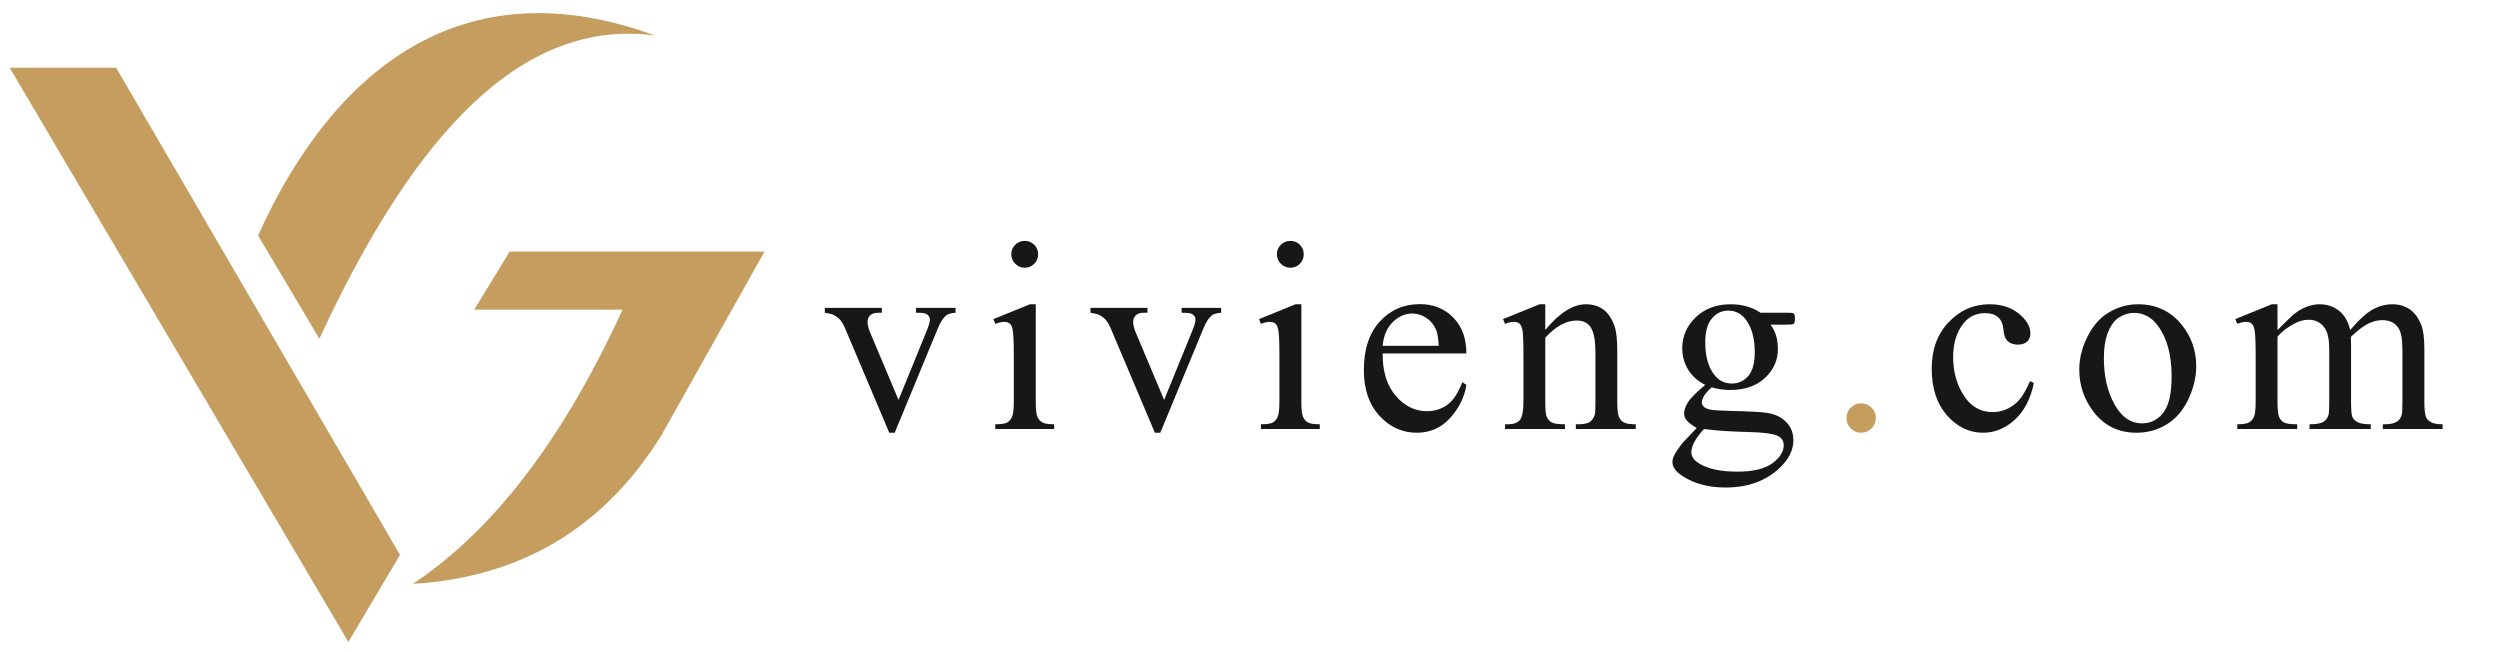
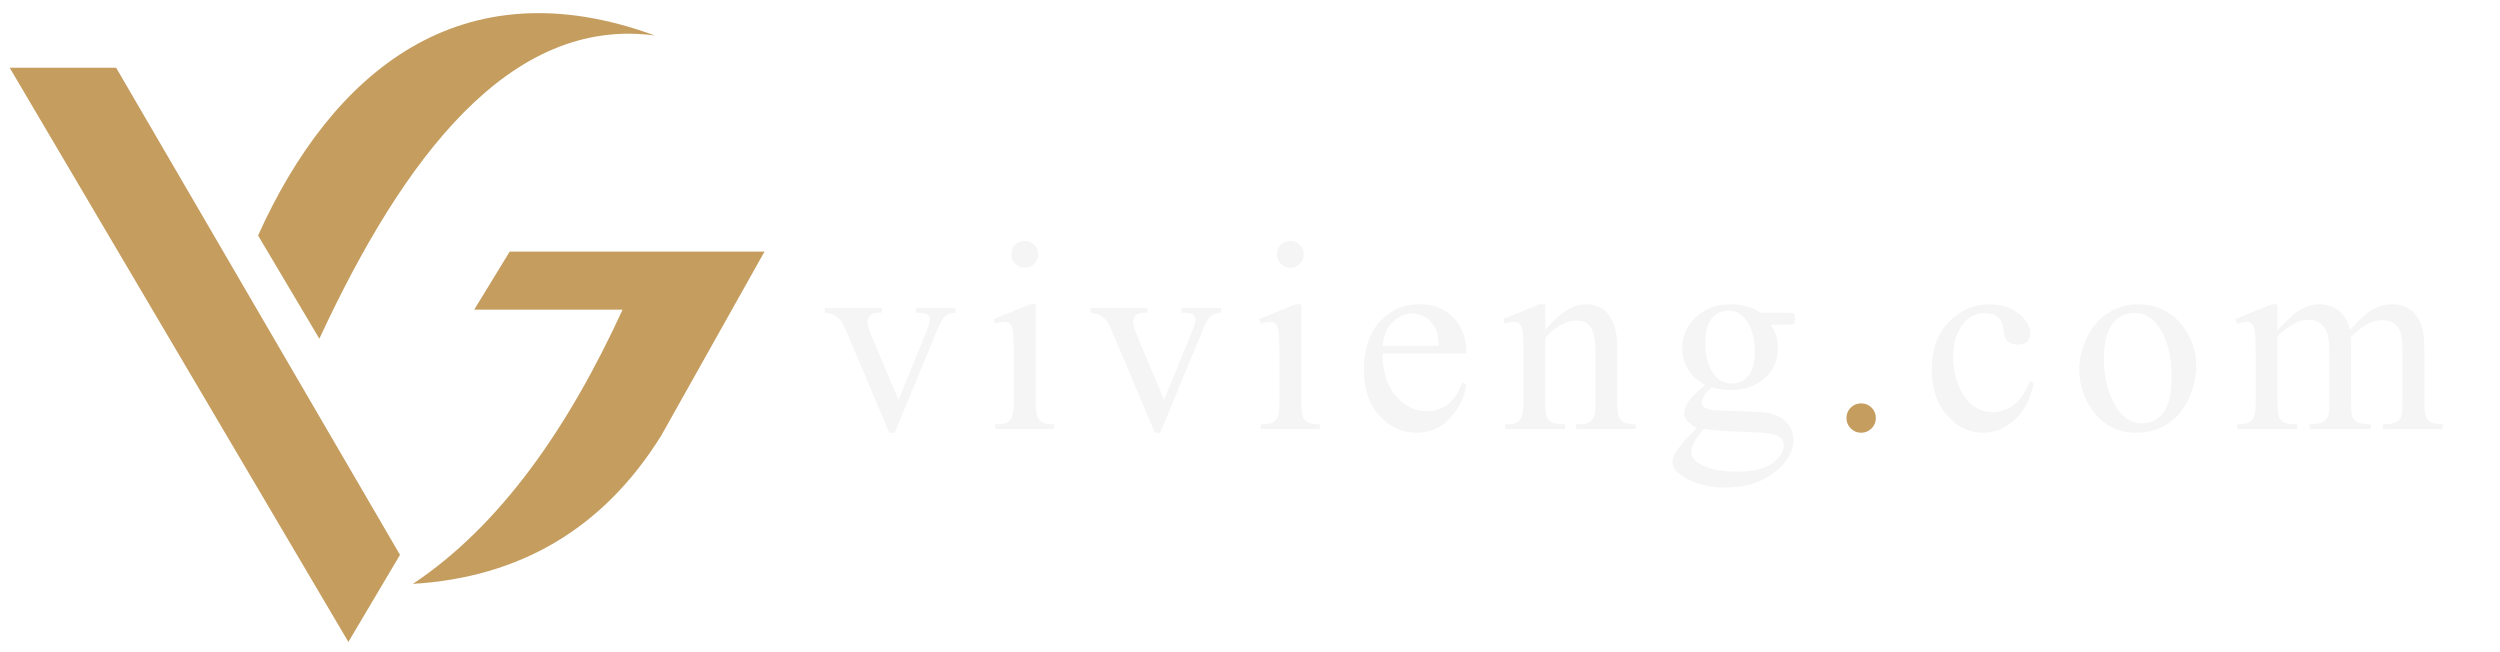
<svg xmlns="http://www.w3.org/2000/svg" width="775" height="202" viewBox="-3 -3 775 202" role="img" aria-labelledby="title">
  <g fill="#c59d5f">
    <path d="M0 18H33L121 169L105 196Z" />
    <path d="M77 70C100 19 140-14 200 8C155 2 122 46 96 102Z" />
    <path d="M155 75H234L202 132C184 161 158 176 125 178C152 160 173 130 190 93H144Z" />
  </g>
-   <g color="#171717">
+   <g color="#f5f5f5">
    <path fill="currentColor" d="M252.697 92.430L270.375 92.430L270.375 93.947L269.227 93.947Q267.627 93.947 266.786 94.727Q265.945 95.506 265.945 96.818Q265.945 98.254 266.807 100.223L275.543 120.977L284.320 99.443Q285.264 97.146 285.264 95.957Q285.264 95.383 284.936 95.014Q284.484 94.398 283.787 94.173Q283.090 93.947 280.957 93.947L280.957 92.430L293.221 92.430L293.221 93.947Q291.088 94.111 290.268 94.809Q288.832 96.039 287.684 98.910L274.354 131.148L272.672 131.148L259.260 99.443Q258.357 97.229 257.537 96.265Q256.717 95.301 255.445 94.645Q254.748 94.275 252.697 93.947Z" />
    <path fill="currentColor" d="M314.682 71.676Q316.404 71.676 317.614 72.886Q318.824 74.096 318.824 75.818Q318.824 77.541 317.614 78.771Q316.404 80.002 314.682 80.002Q312.959 80.002 311.729 78.771Q310.498 77.541 310.498 75.818Q310.498 74.096 311.708 72.886Q312.918 71.676 314.682 71.676ZM318.086 91.322L318.086 121.510Q318.086 125.037 318.599 126.206Q319.111 127.375 320.116 127.949Q321.121 128.523 323.787 128.523L323.787 130.000L305.535 130.000L305.535 128.523Q308.283 128.523 309.227 127.990Q310.170 127.457 310.724 126.227Q311.277 124.996 311.277 121.510L311.277 107.031Q311.277 100.920 310.908 99.115Q310.621 97.803 310.006 97.290Q309.391 96.777 308.324 96.777Q307.176 96.777 305.535 97.393L304.961 95.916L316.281 91.322Z" />
    <path fill="currentColor" d="M335.035 92.430L352.713 92.430L352.713 93.947L351.564 93.947Q349.965 93.947 349.124 94.727Q348.283 95.506 348.283 96.818Q348.283 98.254 349.145 100.223L357.881 120.977L366.658 99.443Q367.602 97.146 367.602 95.957Q367.602 95.383 367.273 95.014Q366.822 94.398 366.125 94.173Q365.428 93.947 363.295 93.947L363.295 92.430L375.559 92.430L375.559 93.947Q373.426 94.111 372.605 94.809Q371.170 96.039 370.021 98.910L356.691 131.148L355.010 131.148L341.598 99.443Q340.695 97.229 339.875 96.265Q339.055 95.301 337.783 94.645Q337.086 94.275 335.035 93.947Z" />
    <path fill="currentColor" d="M397.020 71.676Q398.742 71.676 399.952 72.886Q401.162 74.096 401.162 75.818Q401.162 77.541 399.952 78.771Q398.742 80.002 397.020 80.002Q395.297 80.002 394.066 78.771Q392.836 77.541 392.836 75.818Q392.836 74.096 394.046 72.886Q395.256 71.676 397.020 71.676ZM400.424 91.322L400.424 121.510Q400.424 125.037 400.937 126.206Q401.449 127.375 402.454 127.949Q403.459 128.523 406.125 128.523L406.125 130.000L387.873 130.000L387.873 128.523Q390.621 128.523 391.564 127.990Q392.508 127.457 393.062 126.227Q393.615 124.996 393.615 121.510L393.615 107.031Q393.615 100.920 393.246 99.115Q392.959 97.803 392.344 97.290Q391.729 96.777 390.662 96.777Q389.514 96.777 387.873 97.393L387.299 95.916L398.619 91.322Z" />
    <path fill="currentColor" d="M425.617 106.580Q425.576 114.947 429.678 119.705Q433.779 124.463 439.316 124.463Q443.008 124.463 445.735 122.433Q448.463 120.402 450.309 115.480L451.580 116.301Q450.719 121.920 446.576 126.534Q442.434 131.148 436.199 131.148Q429.432 131.148 424.612 125.878Q419.793 120.607 419.793 111.707Q419.793 102.068 424.735 96.675Q429.678 91.281 437.143 91.281Q443.459 91.281 447.520 95.444Q451.580 99.607 451.580 106.580ZM425.617 104.201L443.008 104.201Q442.803 100.592 442.146 99.115Q441.121 96.818 439.091 95.506Q437.061 94.193 434.846 94.193Q431.441 94.193 428.755 96.839Q426.068 99.484 425.617 104.201Z" />
    <path fill="currentColor" d="M476.035 99.279Q482.639 91.322 488.627 91.322Q491.703 91.322 493.918 92.860Q496.133 94.398 497.445 97.926Q498.348 100.387 498.348 105.473L498.348 121.510Q498.348 125.078 498.922 126.350Q499.373 127.375 500.378 127.949Q501.383 128.523 504.090 128.523L504.090 130.000L485.510 130.000L485.510 128.523L486.289 128.523Q488.914 128.523 489.960 127.724Q491.006 126.924 491.416 125.365Q491.580 124.750 491.580 121.510L491.580 106.129Q491.580 101.002 490.247 98.685Q488.914 96.367 485.756 96.367Q480.875 96.367 476.035 101.699L476.035 121.510Q476.035 125.324 476.486 126.227Q477.061 127.416 478.065 127.970Q479.070 128.523 482.146 128.523L482.146 130.000L463.566 130.000L463.566 128.523L464.387 128.523Q467.258 128.523 468.263 127.067Q469.268 125.611 469.268 121.510L469.268 107.564Q469.268 100.797 468.960 99.320Q468.652 97.844 468.017 97.311Q467.381 96.777 466.314 96.777Q465.166 96.777 463.566 97.393L462.951 95.916L474.271 91.322L476.035 91.322Z" />
    <path fill="currentColor" d="M525.633 116.301Q522.188 114.619 520.342 111.604Q518.496 108.590 518.496 104.939Q518.496 99.361 522.700 95.342Q526.904 91.322 533.467 91.322Q538.840 91.322 542.777 93.947L550.734 93.947Q552.498 93.947 552.785 94.050Q553.072 94.152 553.195 94.398Q553.441 94.768 553.441 95.711Q553.441 96.777 553.236 97.188Q553.113 97.393 552.806 97.516Q552.498 97.639 550.734 97.639L545.854 97.639Q548.150 100.592 548.150 105.186Q548.150 110.436 544.131 114.168Q540.111 117.900 533.344 117.900Q530.555 117.900 527.643 117.080Q525.838 118.639 525.202 119.808Q524.566 120.977 524.566 121.797Q524.566 122.494 525.243 123.150Q525.920 123.807 527.889 124.094Q529.037 124.258 533.631 124.381Q542.080 124.586 544.582 124.955Q548.396 125.488 550.673 127.785Q552.949 130.082 552.949 133.445Q552.949 138.080 548.602 142.141Q542.203 148.129 531.908 148.129Q523.992 148.129 518.537 144.561Q515.461 142.510 515.461 140.295Q515.461 139.311 515.912 138.326Q516.609 136.809 518.783 134.102Q519.070 133.732 522.967 129.672Q520.834 128.400 519.952 127.396Q519.070 126.391 519.070 125.119Q519.070 123.684 520.239 121.756Q521.408 119.828 525.633 116.301ZM532.770 93.291Q529.734 93.291 527.684 95.711Q525.633 98.131 525.633 103.135Q525.633 109.615 528.422 113.184Q530.555 115.891 533.836 115.891Q536.953 115.891 538.963 113.553Q540.973 111.215 540.973 106.211Q540.973 99.689 538.143 95.998Q536.051 93.291 532.770 93.291ZM525.223 130.000Q523.295 132.092 522.311 133.896Q521.326 135.701 521.326 137.219Q521.326 139.188 523.705 140.664Q527.807 143.207 535.559 143.207Q542.941 143.207 546.448 140.603Q549.955 137.998 549.955 135.045Q549.955 132.912 547.863 132.010Q545.730 131.107 539.414 130.943Q530.186 130.697 525.223 130.000Z" />
    <path fill="#c59d5f" d="M573.959 122.043Q575.887 122.043 577.199 123.376Q578.512 124.709 578.512 126.596Q578.512 128.482 577.179 129.815Q575.846 131.148 573.959 131.148Q572.072 131.148 570.739 129.815Q569.406 128.482 569.406 126.596Q569.406 124.668 570.739 123.355Q572.072 122.043 573.959 122.043Z" />
    <path fill="currentColor" d="M627.494 115.727Q625.977 123.150 621.547 127.149Q617.117 131.148 611.744 131.148Q605.346 131.148 600.588 125.775Q595.830 120.402 595.830 111.256Q595.830 102.396 601.101 96.859Q606.371 91.322 613.754 91.322Q619.291 91.322 622.859 94.255Q626.428 97.188 626.428 100.346Q626.428 101.904 625.423 102.868Q624.418 103.832 622.613 103.832Q620.193 103.832 618.963 102.273Q618.266 101.412 618.040 98.992Q617.814 96.572 616.379 95.301Q614.943 94.070 612.400 94.070Q608.299 94.070 605.797 97.105Q602.475 101.125 602.475 107.729Q602.475 114.455 605.776 119.603Q609.078 124.750 614.697 124.750Q618.717 124.750 621.916 122.002Q624.172 120.115 626.305 115.152Z" />
    <path fill="currentColor" d="M659.742 91.322Q668.273 91.322 673.441 97.803Q677.830 103.340 677.830 110.518Q677.830 115.562 675.410 120.730Q672.990 125.898 668.745 128.523Q664.500 131.148 659.291 131.148Q650.801 131.148 645.797 124.381Q641.572 118.680 641.572 111.584Q641.572 106.416 644.136 101.310Q646.699 96.203 650.883 93.763Q655.066 91.322 659.742 91.322ZM658.471 93.988Q656.297 93.988 654.103 95.280Q651.908 96.572 650.555 99.812Q649.201 103.053 649.201 108.139Q649.201 116.342 652.462 122.289Q655.723 128.236 661.055 128.236Q665.033 128.236 667.617 124.955Q670.201 121.674 670.201 113.676Q670.201 103.668 665.895 97.926Q662.982 93.988 658.471 93.988Z" />
    <path fill="currentColor" d="M703.023 99.320Q707.125 95.219 707.863 94.604Q709.709 93.045 711.842 92.184Q713.975 91.322 716.066 91.322Q719.594 91.322 722.137 93.373Q724.680 95.424 725.541 99.320Q729.766 94.398 732.678 92.860Q735.590 91.322 738.666 91.322Q741.660 91.322 743.978 92.860Q746.295 94.398 747.648 97.885Q748.551 100.264 748.551 105.350L748.551 121.510Q748.551 125.037 749.084 126.350Q749.494 127.252 750.602 127.888Q751.709 128.523 754.211 128.523L754.211 130.000L735.672 130.000L735.672 128.523L736.451 128.523Q738.871 128.523 740.225 127.580Q741.168 126.924 741.578 125.488Q741.742 124.791 741.742 121.510L741.742 105.350Q741.742 100.756 740.635 98.869Q739.035 96.244 735.508 96.244Q733.334 96.244 731.140 97.331Q728.945 98.418 725.828 101.371L725.746 101.822L725.828 103.586L725.828 121.510Q725.828 125.365 726.259 126.309Q726.689 127.252 727.879 127.888Q729.068 128.523 731.939 128.523L731.939 130.000L712.949 130.000L712.949 128.523Q716.066 128.523 717.235 127.785Q718.404 127.047 718.855 125.570Q719.061 124.873 719.061 121.510L719.061 105.350Q719.061 100.756 717.707 98.746Q715.902 96.121 712.662 96.121Q710.447 96.121 708.273 97.311Q704.869 99.115 703.023 101.371L703.023 121.510Q703.023 125.201 703.536 126.309Q704.049 127.416 705.054 127.970Q706.059 128.523 709.135 128.523L709.135 130.000L690.555 130.000L690.555 128.523Q693.139 128.523 694.164 127.970Q695.189 127.416 695.723 126.206Q696.256 124.996 696.256 121.510L696.256 107.154Q696.256 100.961 695.887 99.156Q695.600 97.803 694.984 97.290Q694.369 96.777 693.303 96.777Q692.154 96.777 690.555 97.393L689.939 95.916L701.260 91.322L703.023 91.322Z" />
  </g>
</svg>
